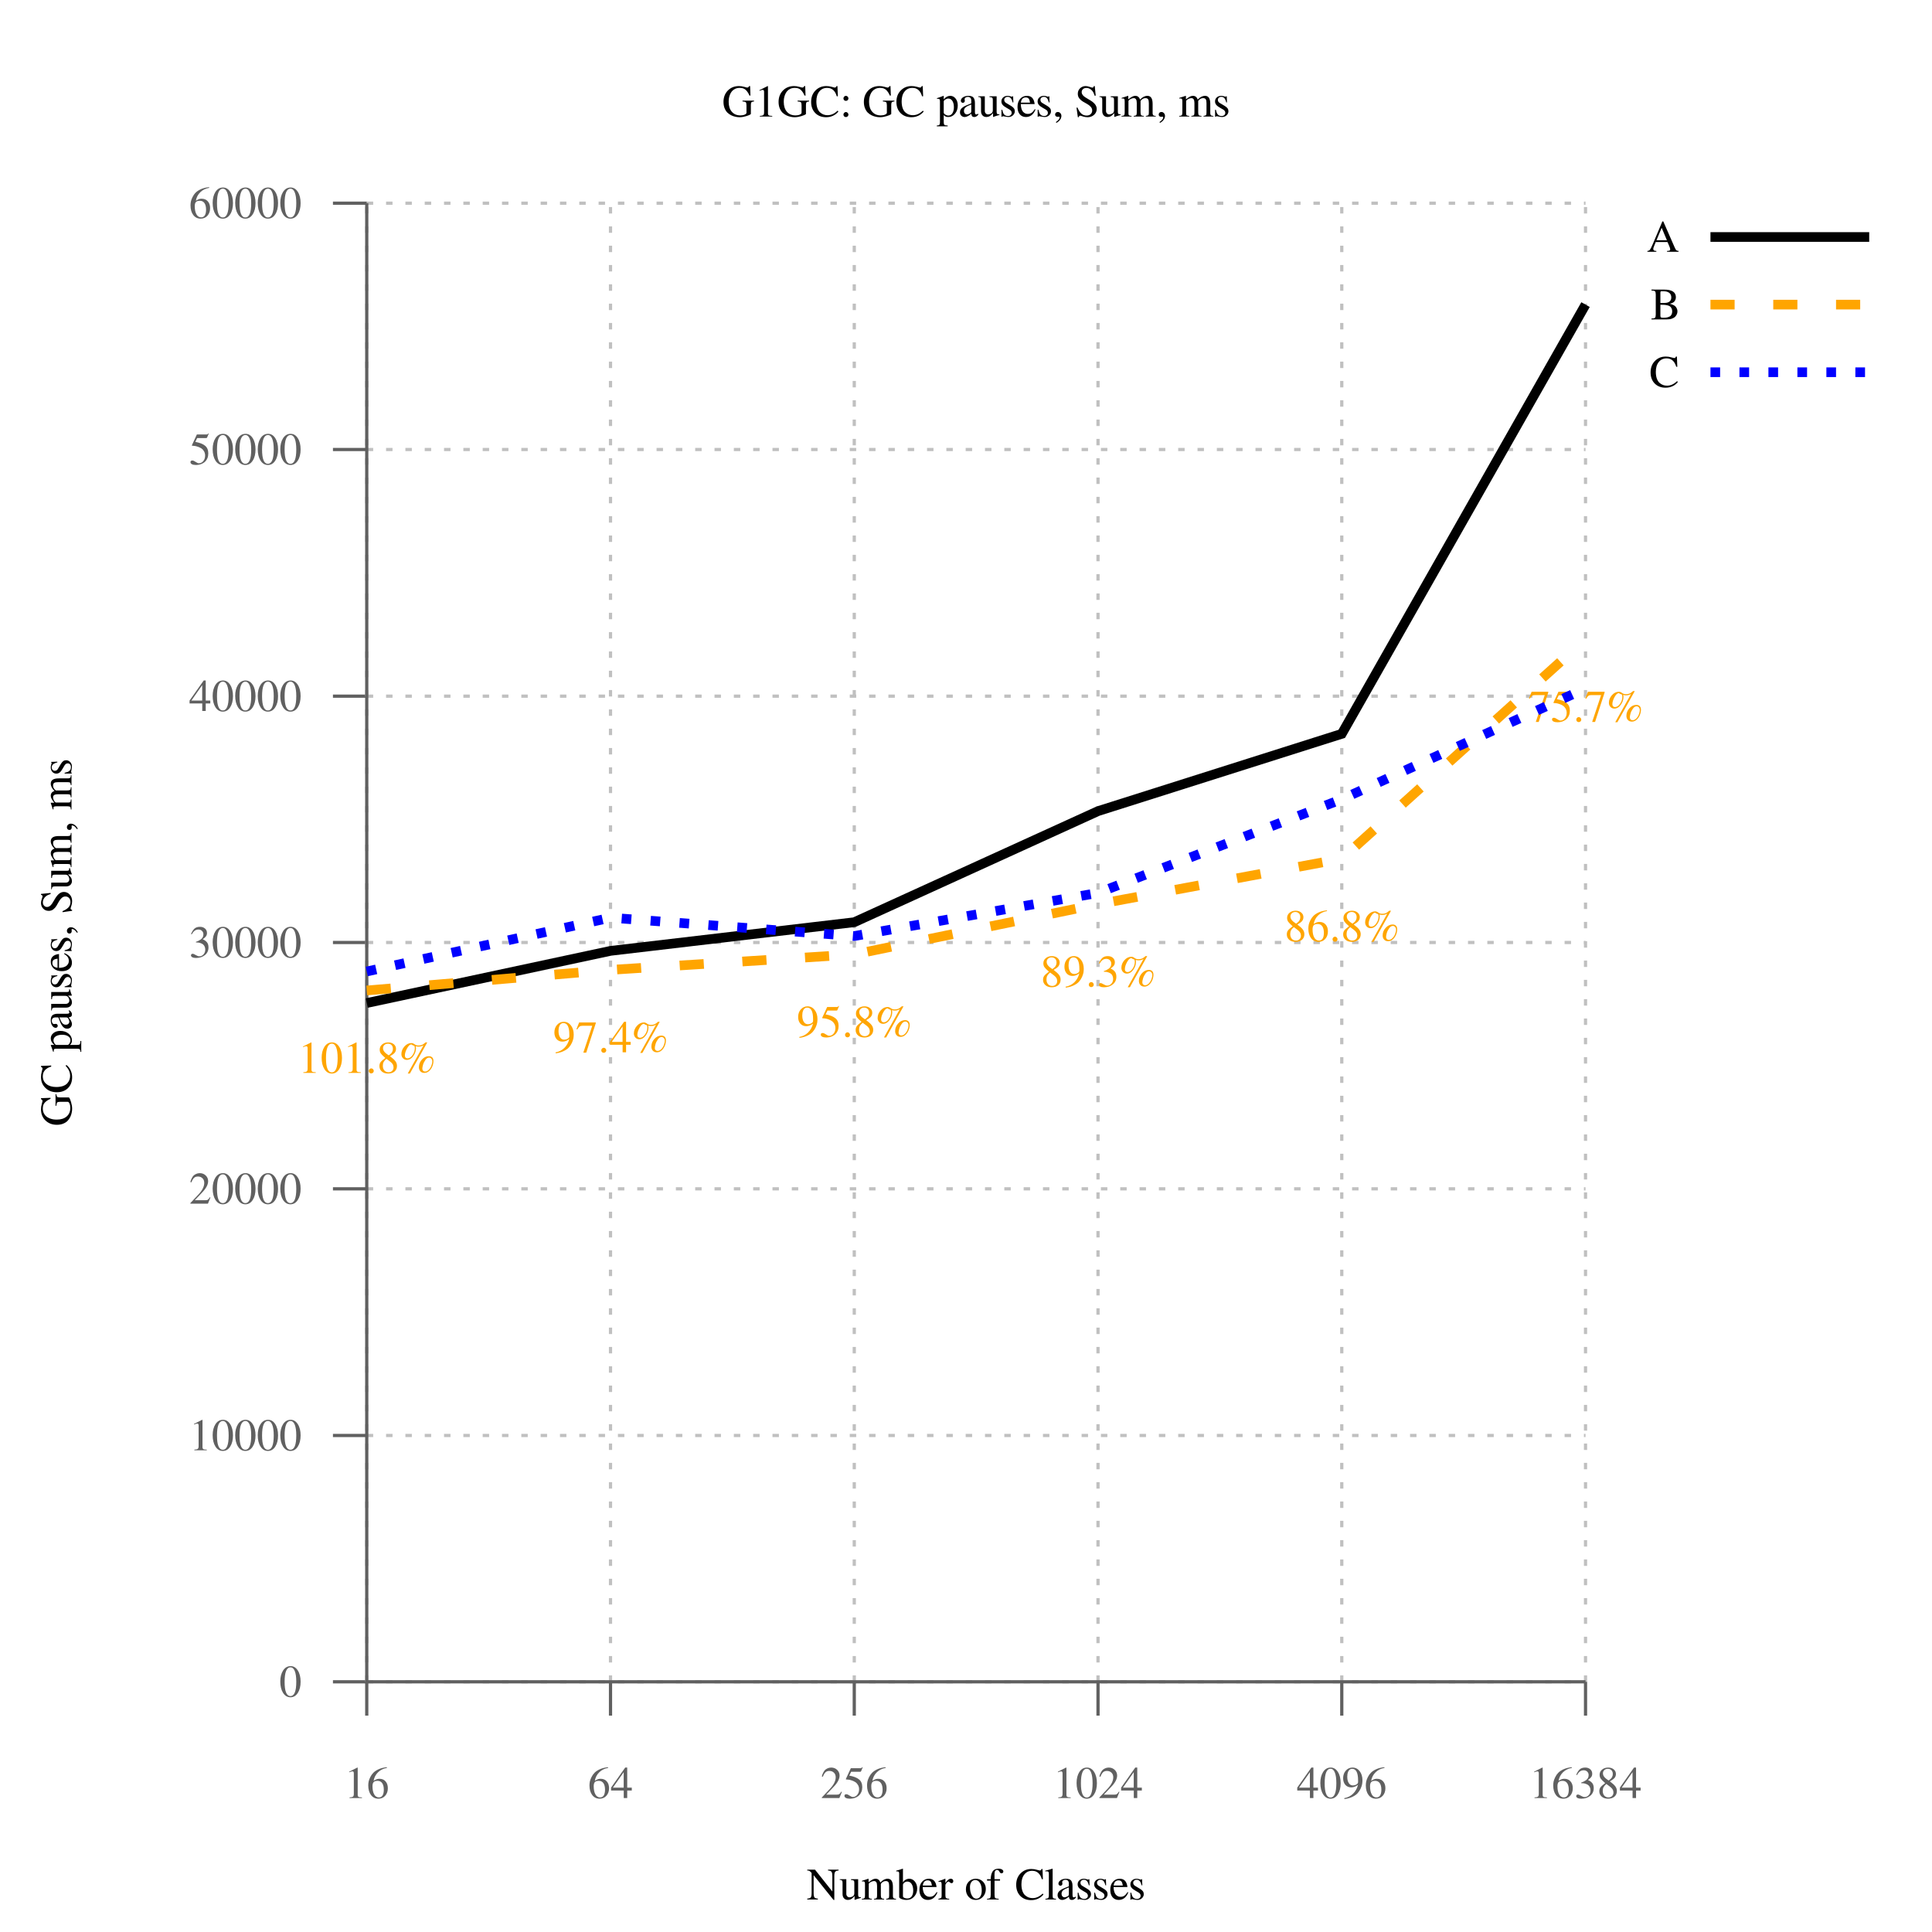
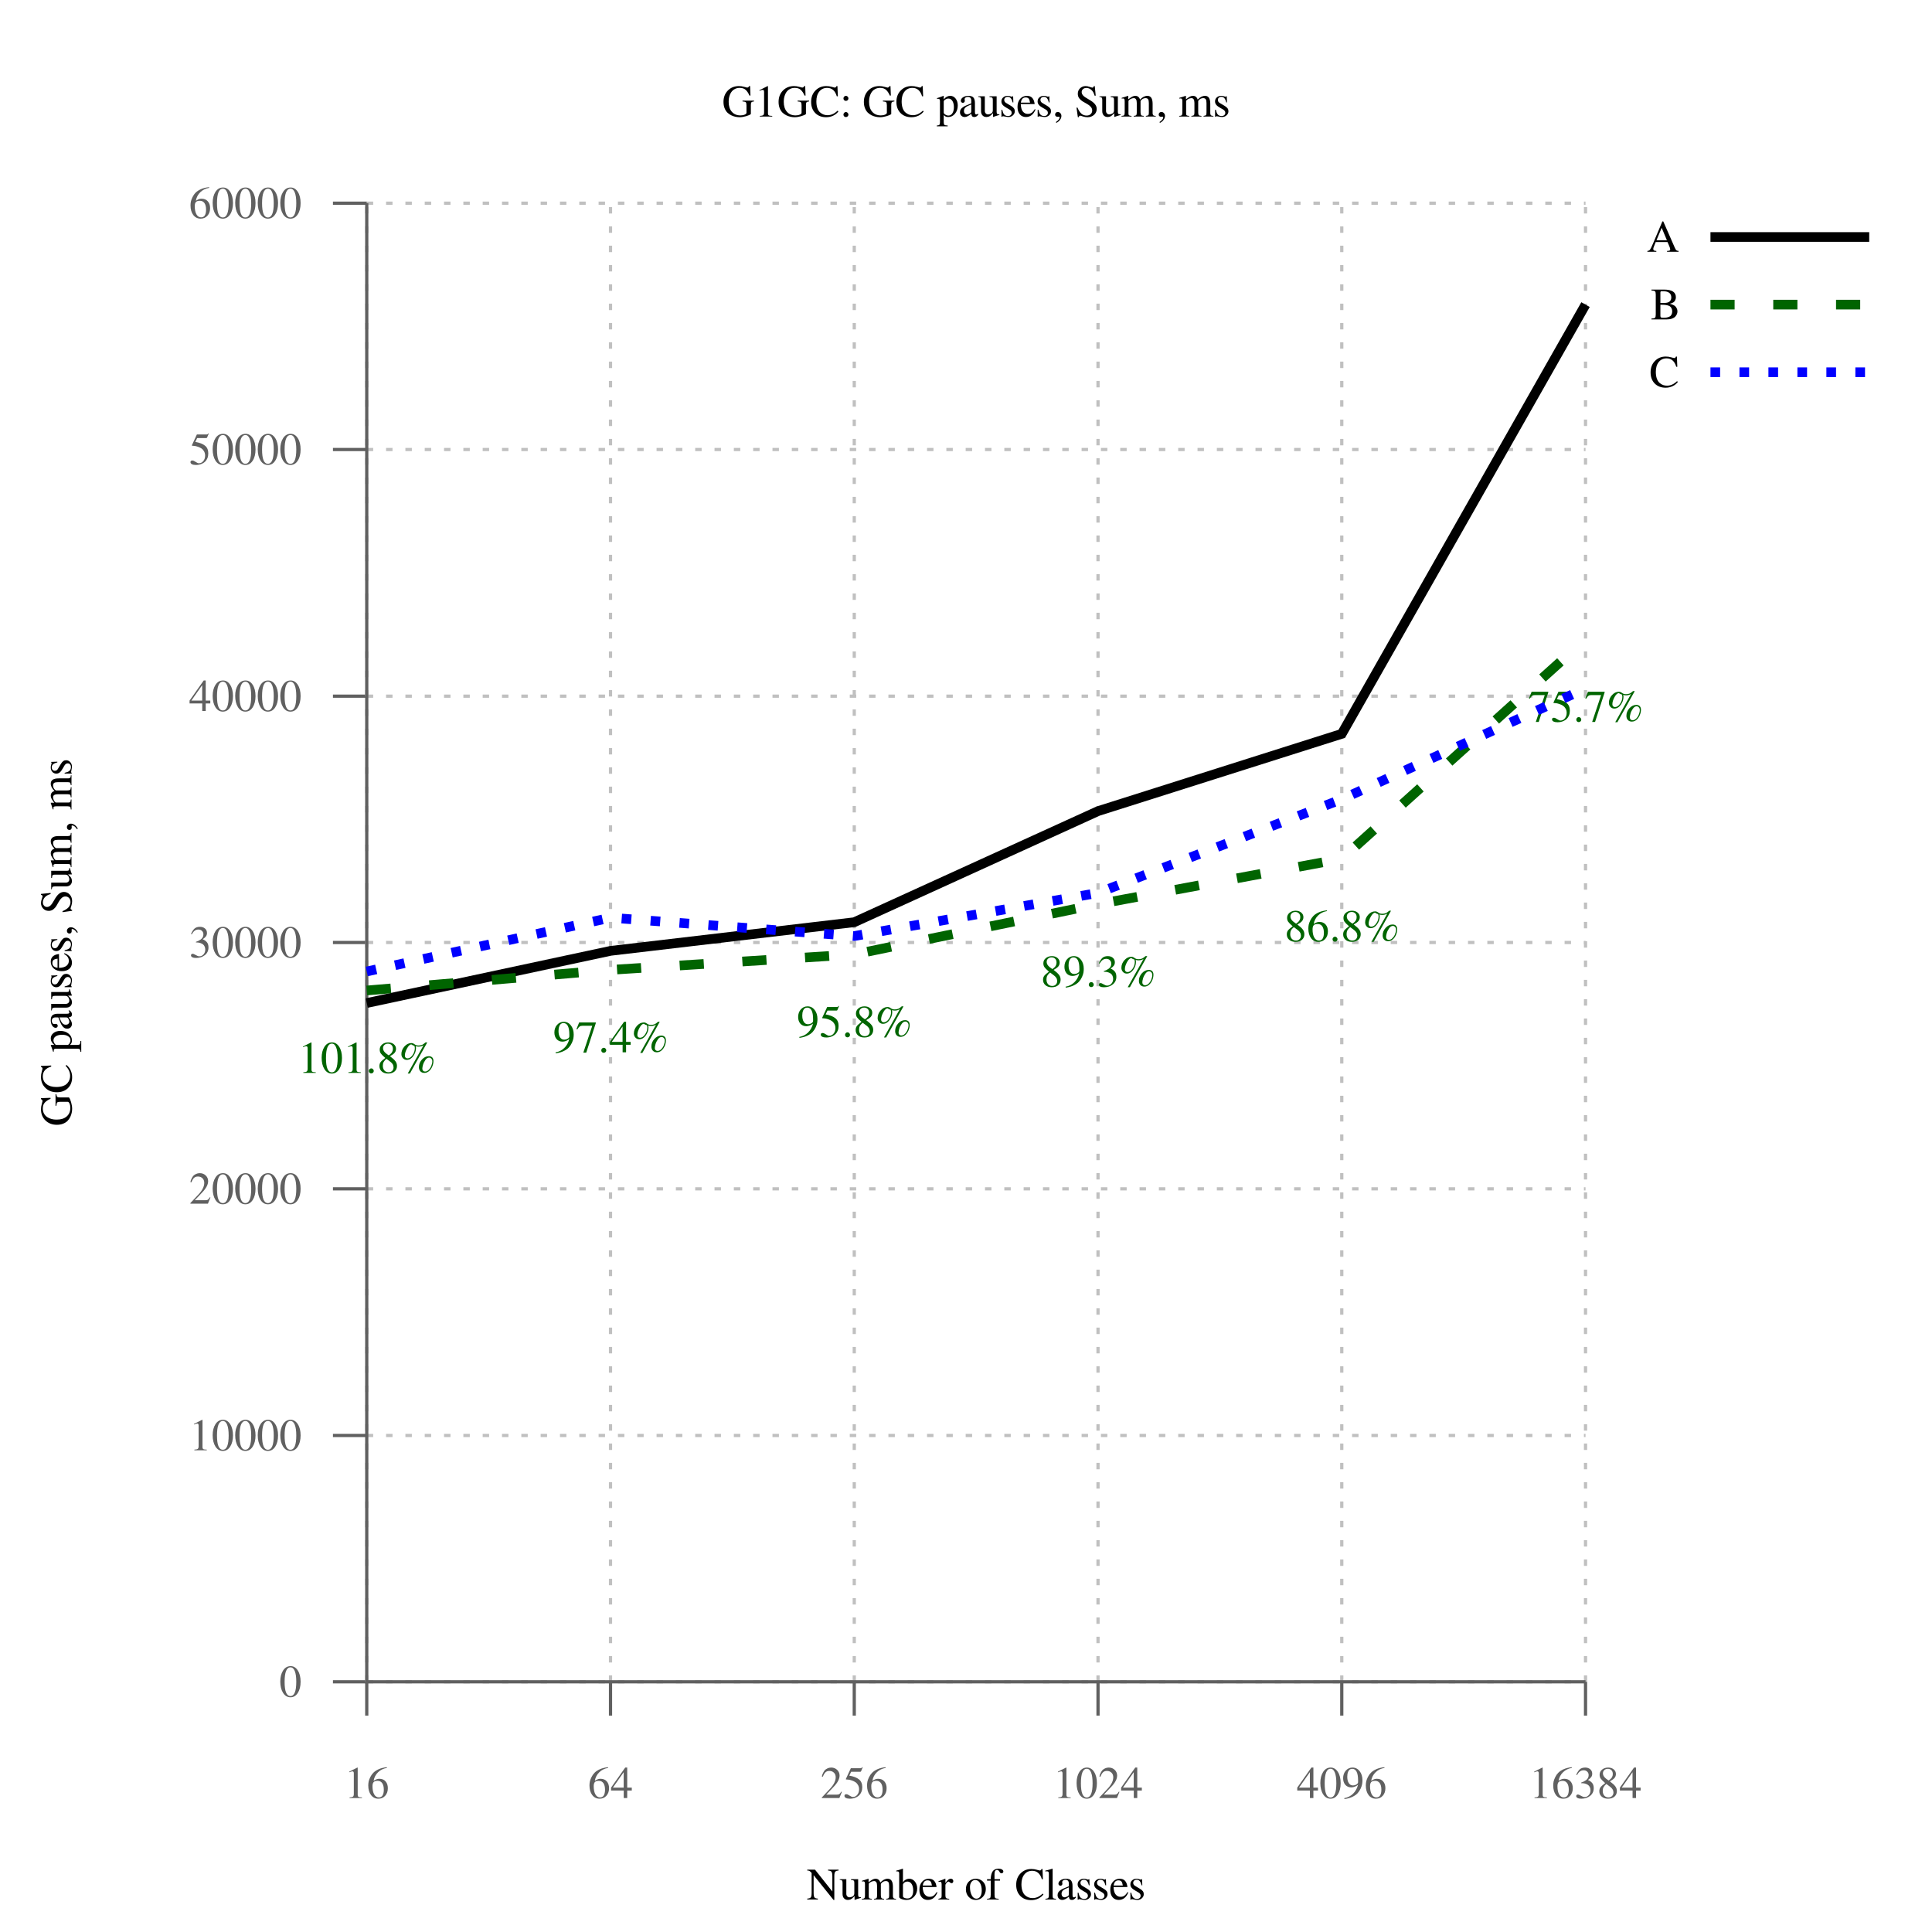
<svg xmlns="http://www.w3.org/2000/svg" xmlns:xlink="http://www.w3.org/1999/xlink" width="600" height="600" viewBox="0 0 600 600">
  <g id="gnuplot_canvas">
    <rect x="0" y="0" width="600" height="600" fill="#ffffff" />
    <defs>
      <circle id="gpDot" r="0.5" stroke-width="0.5" stroke="currentColor" />
      <path id="gpPt0" stroke-width="0.190" stroke="currentColor" d="M-1,0 h2 M0,-1 v2" />
      <path id="gpPt1" stroke-width="0.190" stroke="currentColor" d="M-1,-1 L1,1 M1,-1 L-1,1" />
      <path id="gpPt2" stroke-width="0.190" stroke="currentColor" d="M-1,0 L1,0 M0,-1 L0,1 M-1,-1 L1,1 M-1,1 L1,-1" />
      <rect id="gpPt3" stroke-width="0.190" stroke="currentColor" x="-1" y="-1" width="2" height="2" />
      <rect id="gpPt4" stroke-width="0.190" stroke="currentColor" fill="currentColor" x="-1" y="-1" width="2" height="2" />
      <circle id="gpPt5" stroke-width="0.190" stroke="currentColor" cx="0" cy="0" r="1" />
      <use xlink:href="#gpPt5" id="gpPt6" fill="currentColor" stroke="none" />
      <path id="gpPt7" stroke-width="0.190" stroke="currentColor" d="M0,-1.33 L-1.33,0.67 L1.33,0.67 z" />
      <use xlink:href="#gpPt7" id="gpPt8" fill="currentColor" stroke="none" />
      <use xlink:href="#gpPt7" id="gpPt9" stroke="currentColor" transform="rotate(180)" />
      <use xlink:href="#gpPt9" id="gpPt10" fill="currentColor" stroke="none" />
      <use xlink:href="#gpPt3" id="gpPt11" stroke="currentColor" transform="rotate(45)" />
      <use xlink:href="#gpPt11" id="gpPt12" fill="currentColor" stroke="none" />
      <path id="gpPt13" stroke-width="0.190" stroke="currentColor" d="M0,1.330 L1.265,0.411 L0.782,-1.067 L-0.782,-1.076 L-1.265,0.411 z" />
      <use xlink:href="#gpPt13" id="gpPt14" fill="currentColor" stroke="none" />
      <filter id="textbox" filterUnits="objectBoundingBox" x="0" y="0" height="1" width="1">
        <feFlood flood-color="#FFFFFF" flood-opacity="1" result="bgnd" />
        <feComposite in="SourceGraphic" in2="bgnd" operator="atop" />
      </filter>
      <filter id="greybox" filterUnits="objectBoundingBox" x="0" y="0" height="1" width="1">
        <feFlood flood-color="lightgrey" flood-opacity="1" result="grey" />
        <feComposite in="SourceGraphic" in2="grey" operator="atop" />
      </filter>
    </defs>
    <g fill="none" color="#FFFFFF" stroke="currentColor" stroke-width="1.00" stroke-linecap="butt" stroke-linejoin="miter">
</g>
    <g fill="none" color="black" stroke="currentColor" stroke-width="1.00" stroke-linecap="butt" stroke-linejoin="miter">
</g>
    <g fill="none" color="gray" stroke="currentColor" stroke-width="1.00" stroke-linecap="butt" stroke-linejoin="miter">
      <path stroke="rgb(192, 192, 192)" stroke-dasharray="2,4" class="gridline" d="M113.9,522.3 L492.4,522.3  " />
    </g>
    <g fill="none" color="black" stroke="currentColor" stroke-width="1.00" stroke-linecap="butt" stroke-linejoin="miter">
      <path stroke="rgb( 96,  96,  96)" d="M113.9,522.3 L103.4,522.3  " />
      <g transform="translate(93.7,526.9)" stroke="none" fill="rgb(96,96,96)" font-family="FreeSerif" font-size="14.00" text-anchor="end">
        <text>
          <tspan font-family="FreeSerif"> 0</tspan>
        </text>
      </g>
    </g>
    <g fill="none" color="black" stroke="currentColor" stroke-width="1.00" stroke-linecap="butt" stroke-linejoin="miter">
</g>
    <g fill="none" color="gray" stroke="currentColor" stroke-width="1.00" stroke-linecap="butt" stroke-linejoin="miter">
      <path stroke="rgb(192, 192, 192)" stroke-dasharray="2,4" class="gridline" d="M113.9,445.8 L492.4,445.8  " />
    </g>
    <g fill="none" color="black" stroke="currentColor" stroke-width="1.00" stroke-linecap="butt" stroke-linejoin="miter">
      <path stroke="rgb( 96,  96,  96)" d="M113.9,445.8 L103.4,445.8  " />
      <g transform="translate(93.7,450.4)" stroke="none" fill="rgb(96,96,96)" font-family="FreeSerif" font-size="14.00" text-anchor="end">
        <text>
          <tspan font-family="FreeSerif"> 10000</tspan>
        </text>
      </g>
    </g>
    <g fill="none" color="black" stroke="currentColor" stroke-width="1.00" stroke-linecap="butt" stroke-linejoin="miter">
</g>
    <g fill="none" color="gray" stroke="currentColor" stroke-width="1.00" stroke-linecap="butt" stroke-linejoin="miter">
      <path stroke="rgb(192, 192, 192)" stroke-dasharray="2,4" class="gridline" d="M113.9,369.2 L492.4,369.2  " />
    </g>
    <g fill="none" color="black" stroke="currentColor" stroke-width="1.00" stroke-linecap="butt" stroke-linejoin="miter">
      <path stroke="rgb( 96,  96,  96)" d="M113.9,369.2 L103.4,369.2  " />
      <g transform="translate(93.7,373.8)" stroke="none" fill="rgb(96,96,96)" font-family="FreeSerif" font-size="14.00" text-anchor="end">
        <text>
          <tspan font-family="FreeSerif"> 20000</tspan>
        </text>
      </g>
    </g>
    <g fill="none" color="black" stroke="currentColor" stroke-width="1.00" stroke-linecap="butt" stroke-linejoin="miter">
</g>
    <g fill="none" color="gray" stroke="currentColor" stroke-width="1.00" stroke-linecap="butt" stroke-linejoin="miter">
      <path stroke="rgb(192, 192, 192)" stroke-dasharray="2,4" class="gridline" d="M113.9,292.7 L492.4,292.7  " />
    </g>
    <g fill="none" color="black" stroke="currentColor" stroke-width="1.00" stroke-linecap="butt" stroke-linejoin="miter">
      <path stroke="rgb( 96,  96,  96)" d="M113.9,292.7 L103.4,292.7  " />
      <g transform="translate(93.7,297.3)" stroke="none" fill="rgb(96,96,96)" font-family="FreeSerif" font-size="14.00" text-anchor="end">
        <text>
          <tspan font-family="FreeSerif"> 30000</tspan>
        </text>
      </g>
    </g>
    <g fill="none" color="black" stroke="currentColor" stroke-width="1.00" stroke-linecap="butt" stroke-linejoin="miter">
</g>
    <g fill="none" color="gray" stroke="currentColor" stroke-width="1.00" stroke-linecap="butt" stroke-linejoin="miter">
      <path stroke="rgb(192, 192, 192)" stroke-dasharray="2,4" class="gridline" d="M113.9,216.2 L492.4,216.2  " />
    </g>
    <g fill="none" color="black" stroke="currentColor" stroke-width="1.00" stroke-linecap="butt" stroke-linejoin="miter">
      <path stroke="rgb( 96,  96,  96)" d="M113.9,216.2 L103.4,216.2  " />
      <g transform="translate(93.7,220.8)" stroke="none" fill="rgb(96,96,96)" font-family="FreeSerif" font-size="14.00" text-anchor="end">
        <text>
          <tspan font-family="FreeSerif"> 40000</tspan>
        </text>
      </g>
    </g>
    <g fill="none" color="black" stroke="currentColor" stroke-width="1.00" stroke-linecap="butt" stroke-linejoin="miter">
</g>
    <g fill="none" color="gray" stroke="currentColor" stroke-width="1.00" stroke-linecap="butt" stroke-linejoin="miter">
      <path stroke="rgb(192, 192, 192)" stroke-dasharray="2,4" class="gridline" d="M113.9,139.6 L492.4,139.6  " />
    </g>
    <g fill="none" color="black" stroke="currentColor" stroke-width="1.00" stroke-linecap="butt" stroke-linejoin="miter">
      <path stroke="rgb( 96,  96,  96)" d="M113.9,139.6 L103.4,139.6  " />
      <g transform="translate(93.7,144.2)" stroke="none" fill="rgb(96,96,96)" font-family="FreeSerif" font-size="14.00" text-anchor="end">
        <text>
          <tspan font-family="FreeSerif"> 50000</tspan>
        </text>
      </g>
    </g>
    <g fill="none" color="black" stroke="currentColor" stroke-width="1.00" stroke-linecap="butt" stroke-linejoin="miter">
</g>
    <g fill="none" color="gray" stroke="currentColor" stroke-width="1.00" stroke-linecap="butt" stroke-linejoin="miter">
      <path stroke="rgb(192, 192, 192)" stroke-dasharray="2,4" class="gridline" d="M113.9,63.1 L492.4,63.1  " />
    </g>
    <g fill="none" color="black" stroke="currentColor" stroke-width="1.00" stroke-linecap="butt" stroke-linejoin="miter">
      <path stroke="rgb( 96,  96,  96)" d="M113.9,63.1 L103.4,63.1  " />
      <g transform="translate(93.7,67.7)" stroke="none" fill="rgb(96,96,96)" font-family="FreeSerif" font-size="14.00" text-anchor="end">
        <text>
          <tspan font-family="FreeSerif"> 60000</tspan>
        </text>
      </g>
    </g>
    <g fill="none" color="black" stroke="currentColor" stroke-width="1.00" stroke-linecap="butt" stroke-linejoin="miter">
</g>
    <g fill="none" color="gray" stroke="currentColor" stroke-width="1.00" stroke-linecap="butt" stroke-linejoin="miter">
      <path stroke="rgb(192, 192, 192)" stroke-dasharray="2,4" class="gridline" d="M113.9,522.3 L113.9,63.1  " />
    </g>
    <g fill="none" color="black" stroke="currentColor" stroke-width="1.00" stroke-linecap="butt" stroke-linejoin="miter">
      <path stroke="rgb( 96,  96,  96)" d="M113.9,522.3 L113.9,532.8  " />
      <g transform="translate(113.9,558.4)" stroke="none" fill="rgb(96,96,96)" font-family="FreeSerif" font-size="14.00" text-anchor="middle">
        <text>
          <tspan font-family="FreeSerif">16</tspan>
        </text>
      </g>
    </g>
    <g fill="none" color="black" stroke="currentColor" stroke-width="1.00" stroke-linecap="butt" stroke-linejoin="miter">
</g>
    <g fill="none" color="gray" stroke="currentColor" stroke-width="1.00" stroke-linecap="butt" stroke-linejoin="miter">
      <path stroke="rgb(192, 192, 192)" stroke-dasharray="2,4" class="gridline" d="M189.6,522.3 L189.6,63.1  " />
    </g>
    <g fill="none" color="black" stroke="currentColor" stroke-width="1.00" stroke-linecap="butt" stroke-linejoin="miter">
      <path stroke="rgb( 96,  96,  96)" d="M189.6,522.3 L189.6,532.8  " />
      <g transform="translate(189.6,558.4)" stroke="none" fill="rgb(96,96,96)" font-family="FreeSerif" font-size="14.00" text-anchor="middle">
        <text>
          <tspan font-family="FreeSerif">64</tspan>
        </text>
      </g>
    </g>
    <g fill="none" color="black" stroke="currentColor" stroke-width="1.00" stroke-linecap="butt" stroke-linejoin="miter">
</g>
    <g fill="none" color="gray" stroke="currentColor" stroke-width="1.00" stroke-linecap="butt" stroke-linejoin="miter">
      <path stroke="rgb(192, 192, 192)" stroke-dasharray="2,4" class="gridline" d="M265.3,522.3 L265.3,63.1  " />
    </g>
    <g fill="none" color="black" stroke="currentColor" stroke-width="1.00" stroke-linecap="butt" stroke-linejoin="miter">
      <path stroke="rgb( 96,  96,  96)" d="M265.3,522.3 L265.3,532.8  " />
      <g transform="translate(265.3,558.4)" stroke="none" fill="rgb(96,96,96)" font-family="FreeSerif" font-size="14.00" text-anchor="middle">
        <text>
          <tspan font-family="FreeSerif">256</tspan>
        </text>
      </g>
    </g>
    <g fill="none" color="black" stroke="currentColor" stroke-width="1.00" stroke-linecap="butt" stroke-linejoin="miter">
</g>
    <g fill="none" color="gray" stroke="currentColor" stroke-width="1.00" stroke-linecap="butt" stroke-linejoin="miter">
      <path stroke="rgb(192, 192, 192)" stroke-dasharray="2,4" class="gridline" d="M341.0,522.3 L341.0,63.1  " />
    </g>
    <g fill="none" color="black" stroke="currentColor" stroke-width="1.00" stroke-linecap="butt" stroke-linejoin="miter">
      <path stroke="rgb( 96,  96,  96)" d="M341.0,522.3 L341.0,532.8  " />
      <g transform="translate(341.0,558.4)" stroke="none" fill="rgb(96,96,96)" font-family="FreeSerif" font-size="14.00" text-anchor="middle">
        <text>
          <tspan font-family="FreeSerif">1024</tspan>
        </text>
      </g>
    </g>
    <g fill="none" color="black" stroke="currentColor" stroke-width="1.00" stroke-linecap="butt" stroke-linejoin="miter">
</g>
    <g fill="none" color="gray" stroke="currentColor" stroke-width="1.00" stroke-linecap="butt" stroke-linejoin="miter">
      <path stroke="rgb(192, 192, 192)" stroke-dasharray="2,4" class="gridline" d="M416.7,522.3 L416.7,63.1  " />
    </g>
    <g fill="none" color="black" stroke="currentColor" stroke-width="1.00" stroke-linecap="butt" stroke-linejoin="miter">
      <path stroke="rgb( 96,  96,  96)" d="M416.7,522.3 L416.7,532.8  " />
      <g transform="translate(416.7,558.4)" stroke="none" fill="rgb(96,96,96)" font-family="FreeSerif" font-size="14.00" text-anchor="middle">
        <text>
          <tspan font-family="FreeSerif">4096</tspan>
        </text>
      </g>
    </g>
    <g fill="none" color="black" stroke="currentColor" stroke-width="1.00" stroke-linecap="butt" stroke-linejoin="miter">
</g>
    <g fill="none" color="gray" stroke="currentColor" stroke-width="1.00" stroke-linecap="butt" stroke-linejoin="miter">
      <path stroke="rgb(192, 192, 192)" stroke-dasharray="2,4" class="gridline" d="M492.4,522.3 L492.4,63.1  " />
    </g>
    <g fill="none" color="black" stroke="currentColor" stroke-width="1.00" stroke-linecap="butt" stroke-linejoin="miter">
      <path stroke="rgb( 96,  96,  96)" d="M492.4,522.3 L492.4,532.8  " />
      <g transform="translate(492.4,558.4)" stroke="none" fill="rgb(96,96,96)" font-family="FreeSerif" font-size="14.00" text-anchor="middle">
        <text>
          <tspan font-family="FreeSerif">16384</tspan>
        </text>
      </g>
    </g>
    <g fill="none" color="black" stroke="currentColor" stroke-width="1.00" stroke-linecap="butt" stroke-linejoin="miter">
</g>
    <g fill="none" color="black" stroke="currentColor" stroke-width="1.00" stroke-linecap="butt" stroke-linejoin="miter">
      <path stroke="rgb( 96,  96,  96)" d="M113.9,63.1 L113.9,522.3 L492.4,522.3 M492.4,63.1 M113.9,63.1  " />
    </g>
    <g fill="none" color="black" stroke="currentColor" stroke-width="1.00" stroke-linecap="butt" stroke-linejoin="miter">
      <g transform="translate(22.2,292.7) rotate(270)" stroke="none" fill="black" font-family="FreeSerif" font-size="14.00" text-anchor="middle">
        <text>
          <tspan font-family="FreeSerif">GC pauses, Sum, ms</tspan>
        </text>
      </g>
    </g>
    <g fill="none" color="black" stroke="currentColor" stroke-width="1.00" stroke-linecap="butt" stroke-linejoin="miter">
      <g transform="translate(303.1,589.9)" stroke="none" fill="black" font-family="FreeSerif" font-size="14.00" text-anchor="middle">
        <text>
          <tspan font-family="FreeSerif">Number of Classes</tspan>
        </text>
      </g>
    </g>
    <g fill="none" color="black" stroke="currentColor" stroke-width="1.00" stroke-linecap="butt" stroke-linejoin="miter">
      <g transform="translate(303.1,36.2)" stroke="none" fill="black" font-family="FreeSerif" font-size="14.00" text-anchor="middle">
        <text>
          <tspan font-family="FreeSerif">G1GC: GC pauses, Sum, ms</tspan>
        </text>
      </g>
    </g>
    <g fill="none" color="black" stroke="currentColor" stroke-width="1.00" stroke-linecap="butt" stroke-linejoin="miter">
</g>
    <g id="gnuplot_plot_1">
      <g fill="none" color="#FFFFFF" stroke="currentColor" stroke-width="3.00" stroke-linecap="butt" stroke-linejoin="miter">
</g>
      <g fill="none" color="black" stroke="currentColor" stroke-width="3.00" stroke-linecap="butt" stroke-linejoin="miter">
        <path stroke="rgb(  0,   0,   0)" d="M113.9,311.5 L189.6,295.3 L265.3,286.4 L341.0,251.9 L416.7,227.9 L492.4,94.6  " />
      </g>
    </g>
    <g id="gnuplot_plot_2">
      <g fill="none" color="black" stroke="currentColor" stroke-width="3.00" stroke-linecap="butt" stroke-linejoin="miter">
-         <path stroke="rgb(255, 165,   0)" stroke-dasharray="7.5,12.0" d="M113.9,307.6 L189.6,301.2 L265.3,296.4 L341.0,280.8 L416.7,266.7 L492.4,198.5  " />
+         <path stroke="rgb(  0, 100,   0)" stroke-dasharray="7.5,12.0" d="M113.9,307.6 L189.6,301.2 L265.3,296.4 L341.0,280.8 L416.7,266.7 L492.4,198.5  " />
      </g>
    </g>
    <g id="gnuplot_plot_3">
-       <g fill="none" color="#FFFFFF" stroke="rgb(255, 165,   0)" stroke-width="1.00" stroke-linecap="butt" stroke-linejoin="miter">
+       <g fill="none" color="#FFFFFF" stroke="rgb(  0, 100,   0)" stroke-width="1.00" stroke-linecap="butt" stroke-linejoin="miter">
</g>
      <g fill="none" color="black" stroke="currentColor" stroke-width="1.00" stroke-linecap="butt" stroke-linejoin="miter">
-         <g transform="translate(113.9,333.2)" stroke="none" fill="rgb(255,165,0)" font-family="FreeSerif" font-size="14.00" text-anchor="middle">
+         <g transform="translate(113.9,333.2)" stroke="none" fill="rgb(0,100,0)" font-family="FreeSerif" font-size="14.00" text-anchor="middle">
          <text>
            <tspan font-family="FreeSerif">101.8%</tspan>
          </text>
        </g>
-         <g transform="translate(189.6,326.8)" stroke="none" fill="rgb(255,165,0)" font-family="FreeSerif" font-size="14.00" text-anchor="middle">
+         <g transform="translate(189.6,326.8)" stroke="none" fill="rgb(0,100,0)" font-family="FreeSerif" font-size="14.00" text-anchor="middle">
          <text>
            <tspan font-family="FreeSerif">97.4%</tspan>
          </text>
        </g>
-         <g transform="translate(265.3,322.0)" stroke="none" fill="rgb(255,165,0)" font-family="FreeSerif" font-size="14.00" text-anchor="middle">
+         <g transform="translate(265.3,322.0)" stroke="none" fill="rgb(0,100,0)" font-family="FreeSerif" font-size="14.00" text-anchor="middle">
          <text>
            <tspan font-family="FreeSerif">95.8%</tspan>
          </text>
        </g>
-         <g transform="translate(341.0,306.4)" stroke="none" fill="rgb(255,165,0)" font-family="FreeSerif" font-size="14.00" text-anchor="middle">
+         <g transform="translate(341.0,306.4)" stroke="none" fill="rgb(0,100,0)" font-family="FreeSerif" font-size="14.00" text-anchor="middle">
          <text>
            <tspan font-family="FreeSerif">89.3%</tspan>
          </text>
        </g>
-         <g transform="translate(416.7,292.3)" stroke="none" fill="rgb(255,165,0)" font-family="FreeSerif" font-size="14.00" text-anchor="middle">
+         <g transform="translate(416.7,292.3)" stroke="none" fill="rgb(0,100,0)" font-family="FreeSerif" font-size="14.00" text-anchor="middle">
          <text>
            <tspan font-family="FreeSerif">86.8%</tspan>
          </text>
        </g>
-         <g transform="translate(492.4,224.1)" stroke="none" fill="rgb(255,165,0)" font-family="FreeSerif" font-size="14.00" text-anchor="middle">
+         <g transform="translate(492.4,224.1)" stroke="none" fill="rgb(0,100,0)" font-family="FreeSerif" font-size="14.00" text-anchor="middle">
          <text>
            <tspan font-family="FreeSerif">75.7%</tspan>
          </text>
        </g>
      </g>
    </g>
    <g id="gnuplot_plot_4">
-       <g fill="none" color="#FFFFFF" stroke="rgb(255, 165,   0)" stroke-width="3.00" stroke-linecap="butt" stroke-linejoin="miter">
+       <g fill="none" color="#FFFFFF" stroke="rgb(  0, 100,   0)" stroke-width="3.00" stroke-linecap="butt" stroke-linejoin="miter">
</g>
      <g fill="none" color="black" stroke="currentColor" stroke-width="3.00" stroke-linecap="butt" stroke-linejoin="miter">
        <path stroke="rgb(  0,   0, 255)" stroke-dasharray="3.0,6.0" d="M113.9,301.7 L189.6,285.0 L265.3,290.7 L341.0,277.3 L416.7,248.2 L492.4,213.8  " />
      </g>
    </g>
    <g stroke="none" shape-rendering="crispEdges">
      <polygon fill="#FFFFFF" points="511.8,126.1 590.2,126.1 590.2,63.1 511.8,63.1 " />
    </g>
    <g id="gnuplot_plot_1">
      <g fill="none" color="black" stroke="currentColor" stroke-width="3.00" stroke-linecap="butt" stroke-linejoin="miter">
        <g transform="translate(521.5,78.2)" stroke="none" fill="black" font-family="FreeSerif" font-size="14.00" text-anchor="end">
          <text>
            <tspan font-family="FreeSerif">A</tspan>
          </text>
        </g>
      </g>
      <g fill="none" color="black" stroke="currentColor" stroke-width="3.00" stroke-linecap="butt" stroke-linejoin="miter">
        <path stroke="rgb(  0,   0,   0)" d="M531.2,73.6 L580.5,73.6  " />
      </g>
    </g>
    <g id="gnuplot_plot_2">
      <g fill="none" color="black" stroke="currentColor" stroke-width="3.00" stroke-linecap="butt" stroke-linejoin="miter">
        <g transform="translate(521.5,99.2)" stroke="none" fill="black" font-family="FreeSerif" font-size="14.00" text-anchor="end">
          <text>
            <tspan font-family="FreeSerif">B</tspan>
          </text>
        </g>
      </g>
      <g fill="none" color="black" stroke="currentColor" stroke-width="3.00" stroke-linecap="butt" stroke-linejoin="miter">
-         <path stroke="rgb(255, 165,   0)" stroke-dasharray="7.5,12.0" d="M531.2,94.6 L580.5,94.6  " />
+         <path stroke="rgb(  0, 100,   0)" stroke-dasharray="7.5,12.0" d="M531.2,94.6 L580.5,94.6  " />
      </g>
    </g>
    <g id="gnuplot_plot_3">
-       <g fill="none" color="#FFFFFF" stroke="rgb(255, 165,   0)" stroke-width="1.00" stroke-linecap="butt" stroke-linejoin="miter">
+       <g fill="none" color="#FFFFFF" stroke="rgb(  0, 100,   0)" stroke-width="1.00" stroke-linecap="butt" stroke-linejoin="miter">
</g>
      <g fill="none" color="black" stroke="currentColor" stroke-width="1.00" stroke-linecap="butt" stroke-linejoin="miter">
</g>
    </g>
    <g id="gnuplot_plot_4">
-       <g fill="none" color="#FFFFFF" stroke="rgb(255, 165,   0)" stroke-width="3.00" stroke-linecap="butt" stroke-linejoin="miter">
+       <g fill="none" color="#FFFFFF" stroke="rgb(  0, 100,   0)" stroke-width="3.00" stroke-linecap="butt" stroke-linejoin="miter">
</g>
      <g fill="none" color="black" stroke="currentColor" stroke-width="3.00" stroke-linecap="butt" stroke-linejoin="miter">
        <g transform="translate(521.5,120.2)" stroke="none" fill="black" font-family="FreeSerif" font-size="14.00" text-anchor="end">
          <text>
            <tspan font-family="FreeSerif">C</tspan>
          </text>
        </g>
      </g>
      <g fill="none" color="black" stroke="currentColor" stroke-width="3.00" stroke-linecap="butt" stroke-linejoin="miter">
        <path stroke="rgb(  0,   0, 255)" stroke-dasharray="3.0,6.0" d="M531.2,115.6 L580.5,115.6  " />
      </g>
    </g>
    <g fill="none" color="#FFFFFF" stroke="rgb(  0,   0, 255)" stroke-width="2.00" stroke-linecap="butt" stroke-linejoin="miter">
</g>
    <g fill="none" color="black" stroke="currentColor" stroke-width="2.00" stroke-linecap="butt" stroke-linejoin="miter">
</g>
    <g fill="none" color="black" stroke="black" stroke-width="1.00" stroke-linecap="butt" stroke-linejoin="miter">
</g>
    <g fill="none" color="black" stroke="currentColor" stroke-width="1.00" stroke-linecap="butt" stroke-linejoin="miter">
</g>
  </g>
</svg>
